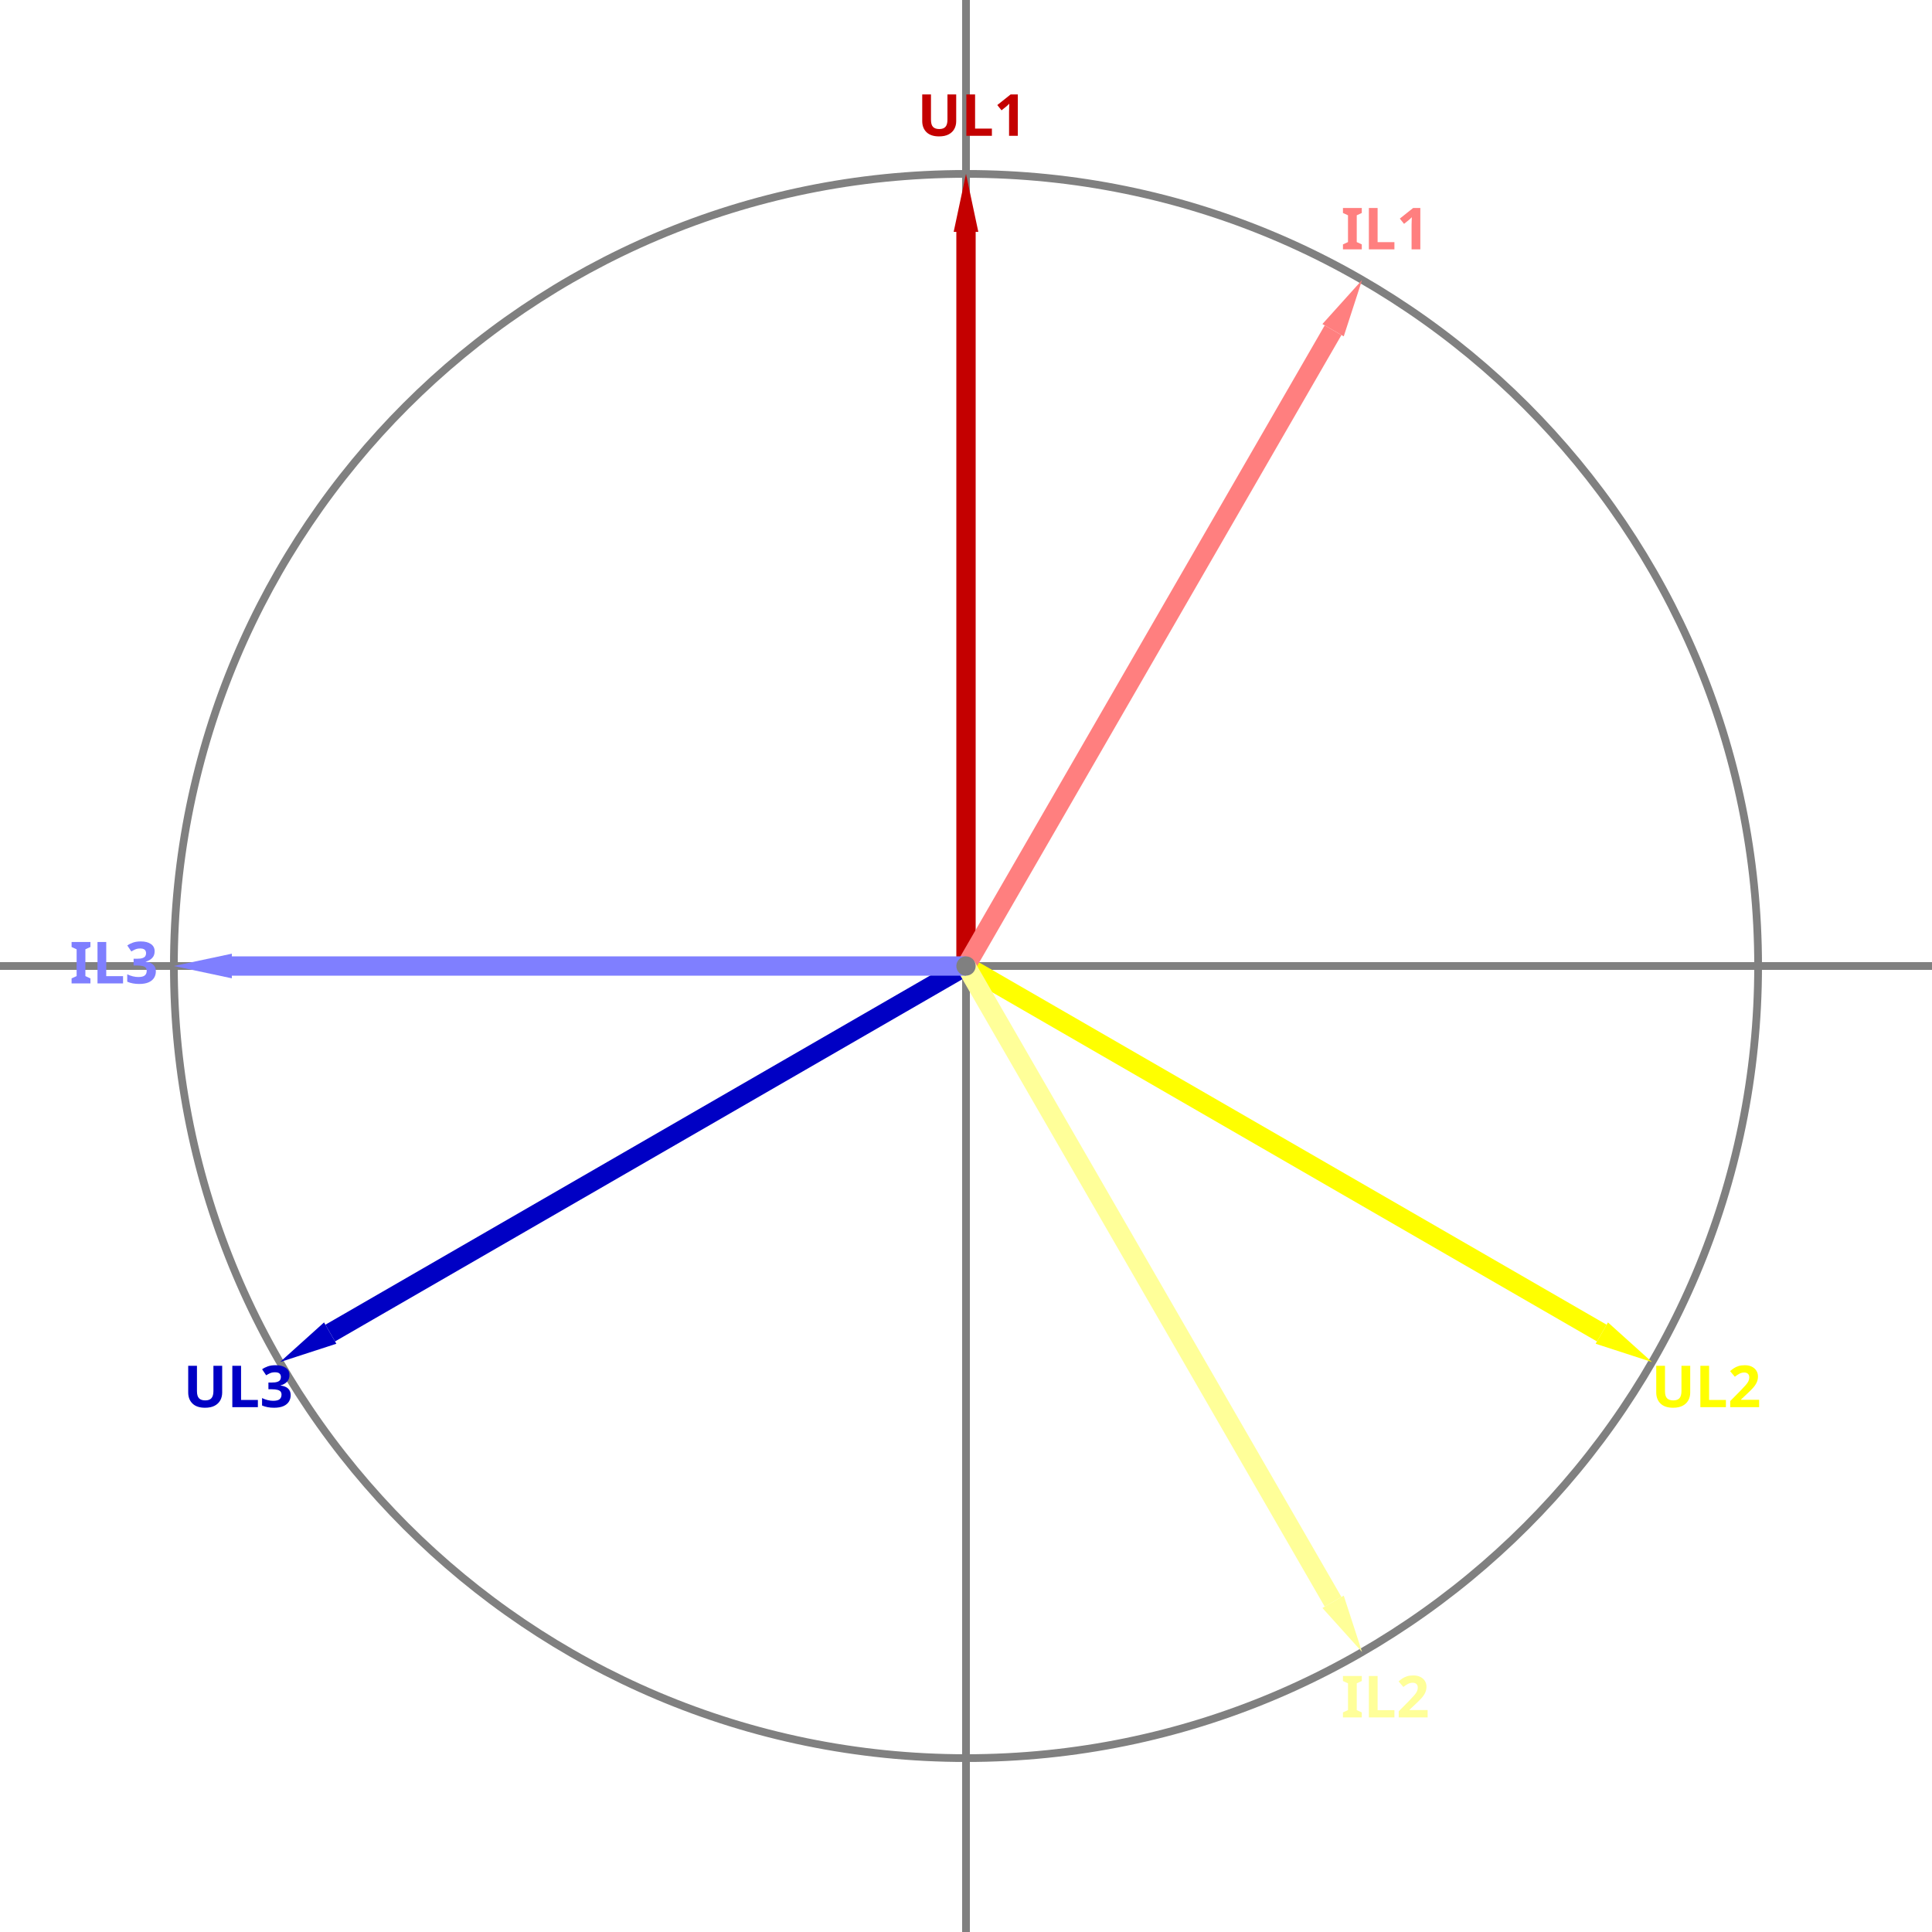
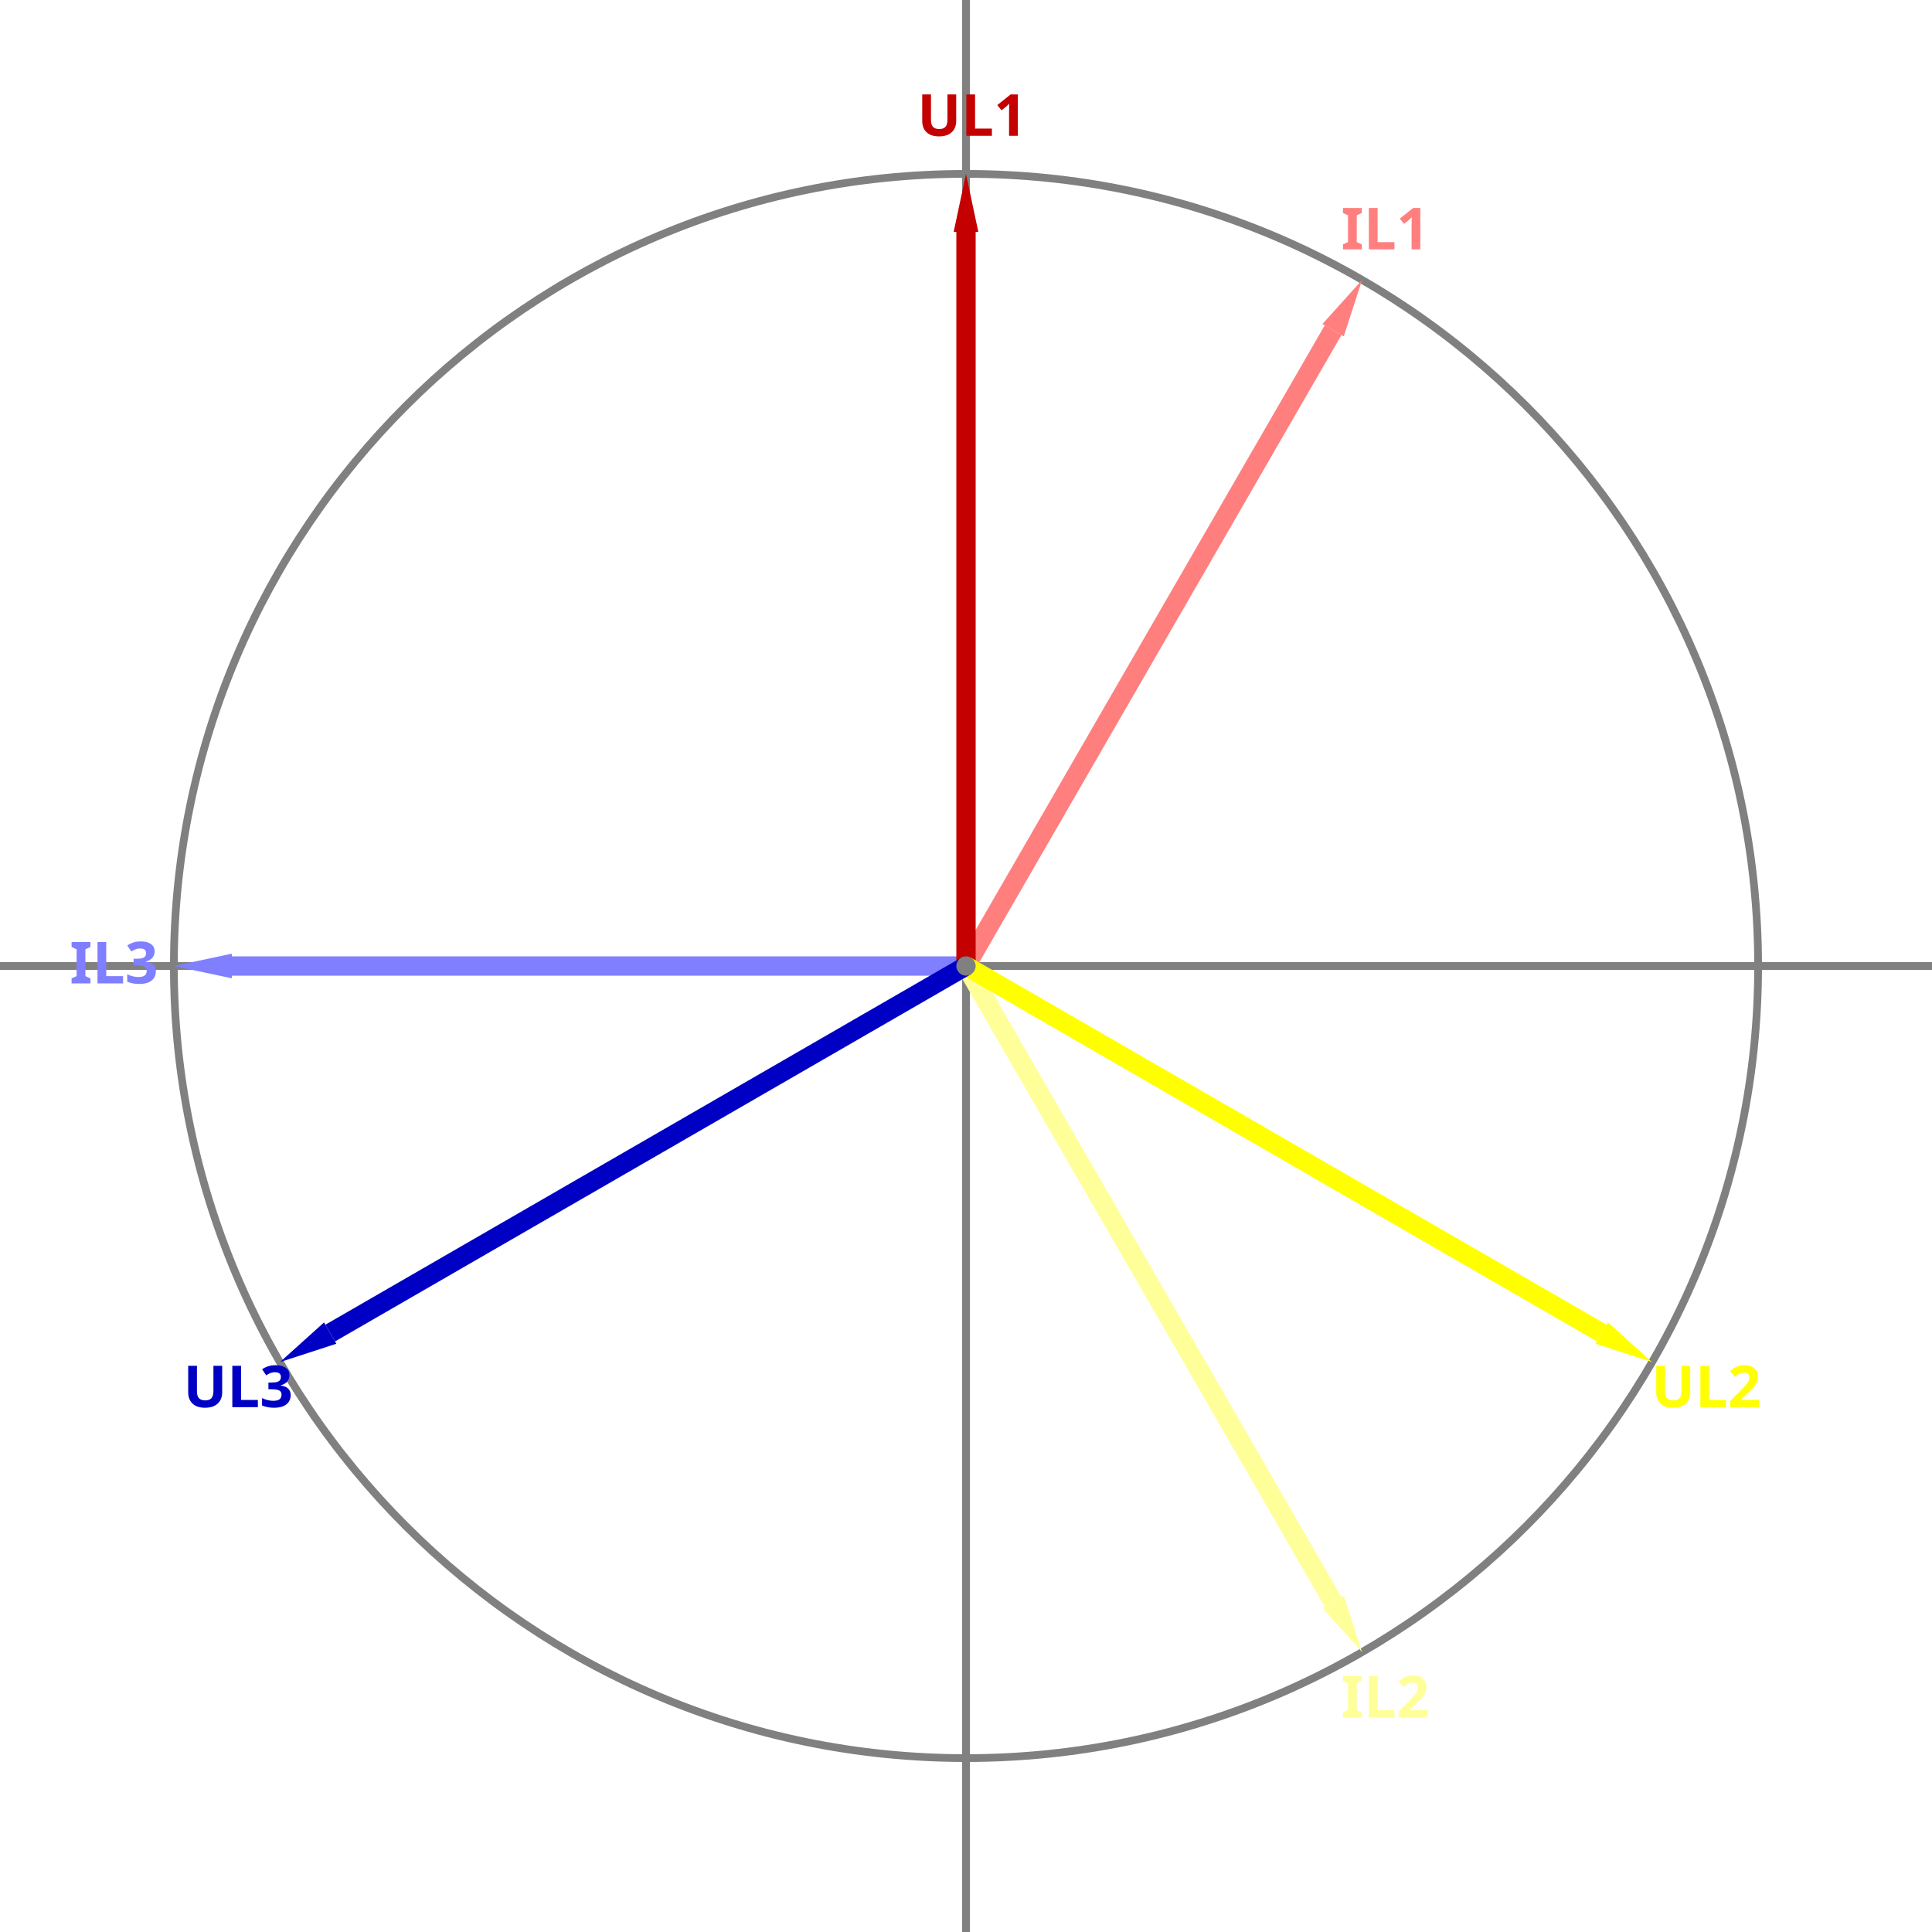
<svg xmlns="http://www.w3.org/2000/svg" width="705.556mm" height="705.556mm" viewBox="0 0 2000 2000" version="1.2" baseProfile="tiny">
  <defs>
</defs>
  <g fill="none" stroke="black" stroke-width="1" fill-rule="evenodd" stroke-linecap="square" stroke-linejoin="bevel">
    <g fill="none" stroke="#808080" stroke-opacity="1" stroke-width="8" stroke-linecap="square" stroke-linejoin="bevel" transform="matrix(1,0,0,1,0,0)" font-family="Sans" font-size="60" font-weight="570" font-style="normal">
      <polyline fill="none" vector-effect="none" points="0,1000 2000,1000 " />
      <polyline fill="none" vector-effect="none" points="1000,0 1000,2000 " />
      <path vector-effect="none" fill-rule="evenodd" d="M1820,1000 C1820,547.127 1452.87,180 1000,180 C547.127,180 180,547.127 180,1000 C180,1452.87 547.127,1820 1000,1820 C1452.87,1820 1820,1452.87 1820,1000 " />
+     </g>
+     <g fill="none" stroke="#ff7f7f" stroke-opacity="1" stroke-width="20" stroke-linecap="square" stroke-linejoin="bevel" transform="matrix(1,0,0,1,0,0)" font-family="Sans" font-size="60" font-weight="570" font-style="normal">
+       <polyline fill="none" vector-effect="none" points="1005,991.34 1375,350.481 " />
+     </g>
+     <g fill="none" stroke="none" transform="matrix(1,0,0,1,0,0)" font-family="Sans" font-size="60" font-weight="570" font-style="normal">
+       <path vector-effect="none" fill-rule="evenodd" d="M1410,289.859 L1391.04,348.197 L1368.96,335.444 L1410,289.859" />
+     </g>
+     <g fill="#ff7f7f" fill-opacity="1" stroke="none" transform="matrix(1,0,0,1,0,0)" font-family="Sans" font-size="60" font-weight="570" font-style="normal">
+       <path vector-effect="none" fill-rule="evenodd" d="M1410,289.859 L1391.04,348.197 L1368.96,335.444" />
+     </g>
+     <g fill="none" stroke="#ffff99" stroke-opacity="1" stroke-width="20" stroke-linecap="square" stroke-linejoin="bevel" transform="matrix(1,0,0,1,0,0)" font-family="Sans" font-size="60" font-weight="570" font-style="normal">
+       <polyline fill="none" vector-effect="none" points="1005,1008.66 1375,1649.52 " />
+     </g>
+     <g fill="none" stroke="none" transform="matrix(1,0,0,1,0,0)" font-family="Sans" font-size="60" font-weight="570" font-style="normal">
+       <path vector-effect="none" fill-rule="evenodd" d="M1410,1710.14 L1368.96,1664.56 L1391.04,1651.8 L1410,1710.14" />
+     </g>
+     <g fill="#ffff99" fill-opacity="1" stroke="none" transform="matrix(1,0,0,1,0,0)" font-family="Sans" font-size="60" font-weight="570" font-style="normal">
+       <path vector-effect="none" fill-rule="evenodd" d="M1410,1710.14 L1368.96,1664.56 L1391.04,1651.8" />
+     </g>
+     <g fill="none" stroke="#7f7fff" stroke-opacity="1" stroke-width="20" stroke-linecap="square" stroke-linejoin="bevel" transform="matrix(1,0,0,1,0,0)" font-family="Sans" font-size="60" font-weight="570" font-style="normal">
+       <polyline fill="none" vector-effect="none" points="990,1000 250,1000 " />
+     </g>
+     <g fill="none" stroke="none" transform="matrix(1,0,0,1,0,0)" font-family="Sans" font-size="60" font-weight="570" font-style="normal">
+       <path vector-effect="none" fill-rule="evenodd" d="M180,1000 L240,987.247 L240,1012.75 L180,1000" />
+     </g>
+     <g fill="#7f7fff" fill-opacity="1" stroke="none" transform="matrix(1,0,0,1,0,0)" font-family="Sans" font-size="60" font-weight="570" font-style="normal">
+       <path vector-effect="none" fill-rule="evenodd" d="M180,1000 L240,987.247 L240,1012.75" />
    </g>
    <g fill="none" stroke="#c40000" stroke-opacity="1" stroke-width="20" stroke-linecap="square" stroke-linejoin="bevel" transform="matrix(1,0,0,1,0,0)" font-family="Sans" font-size="60" font-weight="570" font-style="normal">
      <polyline fill="none" vector-effect="none" points="1000,990 1000,250 " />
    </g>
    <g fill="none" stroke="none" transform="matrix(1,0,0,1,0,0)" font-family="Sans" font-size="60" font-weight="570" font-style="normal">
      <path vector-effect="none" fill-rule="evenodd" d="M1000,180 L1012.75,240 L987.247,240 L1000,180" />
    </g>
    <g fill="#c40000" fill-opacity="1" stroke="none" transform="matrix(1,0,0,1,0,0)" font-family="Sans" font-size="60" font-weight="570" font-style="normal">
      <path vector-effect="none" fill-rule="evenodd" d="M1000,180 L1012.75,240 L987.247,240" />
    </g>
    <g fill="none" stroke="#ffff00" stroke-opacity="1" stroke-width="20" stroke-linecap="square" stroke-linejoin="bevel" transform="matrix(1,0,0,1,0,0)" font-family="Sans" font-size="60" font-weight="570" font-style="normal">
      <polyline fill="none" vector-effect="none" points="1008.66,1005 1649.52,1375 " />
    </g>
    <g fill="none" stroke="none" transform="matrix(1,0,0,1,0,0)" font-family="Sans" font-size="60" font-weight="570" font-style="normal">
      <path vector-effect="none" fill-rule="evenodd" d="M1710.14,1410 L1651.8,1391.04 L1664.56,1368.96 L1710.14,1410" />
    </g>
    <g fill="#ffff00" fill-opacity="1" stroke="none" transform="matrix(1,0,0,1,0,0)" font-family="Sans" font-size="60" font-weight="570" font-style="normal">
      <path vector-effect="none" fill-rule="evenodd" d="M1710.14,1410 L1651.8,1391.04 L1664.56,1368.96" />
    </g>
    <g fill="none" stroke="#0000c4" stroke-opacity="1" stroke-width="20" stroke-linecap="square" stroke-linejoin="bevel" transform="matrix(1,0,0,1,0,0)" font-family="Sans" font-size="60" font-weight="570" font-style="normal">
      <polyline fill="none" vector-effect="none" points="991.34,1005 350.481,1375 " />
    </g>
    <g fill="none" stroke="none" transform="matrix(1,0,0,1,0,0)" font-family="Sans" font-size="60" font-weight="570" font-style="normal">
      <path vector-effect="none" fill-rule="evenodd" d="M289.859,1410 L335.444,1368.96 L348.197,1391.04 L289.859,1410" />
    </g>
    <g fill="#0000c4" fill-opacity="1" stroke="none" transform="matrix(1,0,0,1,0,0)" font-family="Sans" font-size="60" font-weight="570" font-style="normal">
      <path vector-effect="none" fill-rule="evenodd" d="M289.859,1410 L335.444,1368.96 L348.197,1391.04" />
    </g>
-     <g fill="none" stroke="#ff7f7f" stroke-opacity="1" stroke-width="20" stroke-linecap="square" stroke-linejoin="bevel" transform="matrix(1,0,0,1,0,0)" font-family="Sans" font-size="60" font-weight="570" font-style="normal">
-       <polyline fill="none" vector-effect="none" points="1005,991.34 1375,350.481 " />
-     </g>
-     <g fill="none" stroke="none" transform="matrix(1,0,0,1,0,0)" font-family="Sans" font-size="60" font-weight="570" font-style="normal">
-       <path vector-effect="none" fill-rule="evenodd" d="M1410,289.859 L1391.04,348.197 L1368.96,335.444 L1410,289.859" />
-     </g>
-     <g fill="#ff7f7f" fill-opacity="1" stroke="none" transform="matrix(1,0,0,1,0,0)" font-family="Sans" font-size="60" font-weight="570" font-style="normal">
-       <path vector-effect="none" fill-rule="evenodd" d="M1410,289.859 L1391.04,348.197 L1368.96,335.444" />
-     </g>
-     <g fill="none" stroke="#ffff99" stroke-opacity="1" stroke-width="20" stroke-linecap="square" stroke-linejoin="bevel" transform="matrix(1,0,0,1,0,0)" font-family="Sans" font-size="60" font-weight="570" font-style="normal">
-       <polyline fill="none" vector-effect="none" points="1005,1008.66 1375,1649.52 " />
-     </g>
-     <g fill="none" stroke="none" transform="matrix(1,0,0,1,0,0)" font-family="Sans" font-size="60" font-weight="570" font-style="normal">
-       <path vector-effect="none" fill-rule="evenodd" d="M1410,1710.14 L1368.96,1664.56 L1391.04,1651.8 L1410,1710.14" />
-     </g>
-     <g fill="#ffff99" fill-opacity="1" stroke="none" transform="matrix(1,0,0,1,0,0)" font-family="Sans" font-size="60" font-weight="570" font-style="normal">
-       <path vector-effect="none" fill-rule="evenodd" d="M1410,1710.14 L1368.96,1664.56 L1391.04,1651.8" />
-     </g>
-     <g fill="none" stroke="#7f7fff" stroke-opacity="1" stroke-width="20" stroke-linecap="square" stroke-linejoin="bevel" transform="matrix(1,0,0,1,0,0)" font-family="Sans" font-size="60" font-weight="570" font-style="normal">
-       <polyline fill="none" vector-effect="none" points="990,1000 250,1000 " />
-     </g>
-     <g fill="none" stroke="none" transform="matrix(1,0,0,1,0,0)" font-family="Sans" font-size="60" font-weight="570" font-style="normal">
-       <path vector-effect="none" fill-rule="evenodd" d="M180,1000 L240,987.247 L240,1012.75 L180,1000" />
-     </g>
-     <g fill="#7f7fff" fill-opacity="1" stroke="none" transform="matrix(1,0,0,1,0,0)" font-family="Sans" font-size="60" font-weight="570" font-style="normal">
-       <path vector-effect="none" fill-rule="evenodd" d="M180,1000 L240,987.247 L240,1012.75" />
-     </g>
    <g fill="none" stroke="#c40000" stroke-opacity="1" stroke-width="1" stroke-linecap="square" stroke-linejoin="bevel" transform="matrix(1,0,0,1,0,0)" font-family="Sans" font-size="60" font-weight="570" font-style="normal">
      <text fill="#c40000" fill-opacity="1" stroke="none" xml:space="preserve" x="949.594" y="140.6" font-family="Sans" font-size="60" font-weight="570" font-style="normal">UL1</text>
    </g>
    <g fill="none" stroke="#ffff00" stroke-opacity="1" stroke-width="1" stroke-linecap="square" stroke-linejoin="bevel" transform="matrix(1,0,0,1,0,0)" font-family="Sans" font-size="60" font-weight="570" font-style="normal">
      <text fill="#ffff00" fill-opacity="1" stroke="none" xml:space="preserve" x="1709.44" y="1456.7" font-family="Sans" font-size="60" font-weight="570" font-style="normal">UL2</text>
    </g>
    <g fill="none" stroke="#0000c4" stroke-opacity="1" stroke-width="1" stroke-linecap="square" stroke-linejoin="bevel" transform="matrix(1,0,0,1,0,0)" font-family="Sans" font-size="60" font-weight="570" font-style="normal">
      <text fill="#0000c4" fill-opacity="1" stroke="none" xml:space="preserve" x="189.734" y="1456.7" font-family="Sans" font-size="60" font-weight="570" font-style="normal">UL3</text>
    </g>
    <g fill="none" stroke="#ff7f7f" stroke-opacity="1" stroke-width="1" stroke-linecap="square" stroke-linejoin="bevel" transform="matrix(1,0,0,1,0,0)" font-family="Sans" font-size="60" font-weight="570" font-style="normal">
      <text fill="#ff7f7f" fill-opacity="1" stroke="none" xml:space="preserve" x="1388.3" y="258.149" font-family="Sans" font-size="60" font-weight="570" font-style="normal">IL1</text>
    </g>
    <g fill="none" stroke="#ffff99" stroke-opacity="1" stroke-width="1" stroke-linecap="square" stroke-linejoin="bevel" transform="matrix(1,0,0,1,0,0)" font-family="Sans" font-size="60" font-weight="570" font-style="normal">
      <text fill="#ffff99" fill-opacity="1" stroke="none" xml:space="preserve" x="1388.3" y="1777.85" font-family="Sans" font-size="60" font-weight="570" font-style="normal">IL2</text>
    </g>
    <g fill="none" stroke="#7f7fff" stroke-opacity="1" stroke-width="1" stroke-linecap="square" stroke-linejoin="bevel" transform="matrix(1,0,0,1,0,0)" font-family="Sans" font-size="60" font-weight="570" font-style="normal">
      <text fill="#7f7fff" fill-opacity="1" stroke="none" xml:space="preserve" x="72.188" y="1018" font-family="Sans" font-size="60" font-weight="570" font-style="normal">IL3</text>
    </g>
    <g fill="#808080" fill-opacity="1" stroke="none" transform="matrix(1,0,0,1,0,0)" font-family="Sans" font-size="60" font-weight="570" font-style="normal">
      <circle cx="1000" cy="1000" r="10" />
    </g>
  </g>
</svg>
